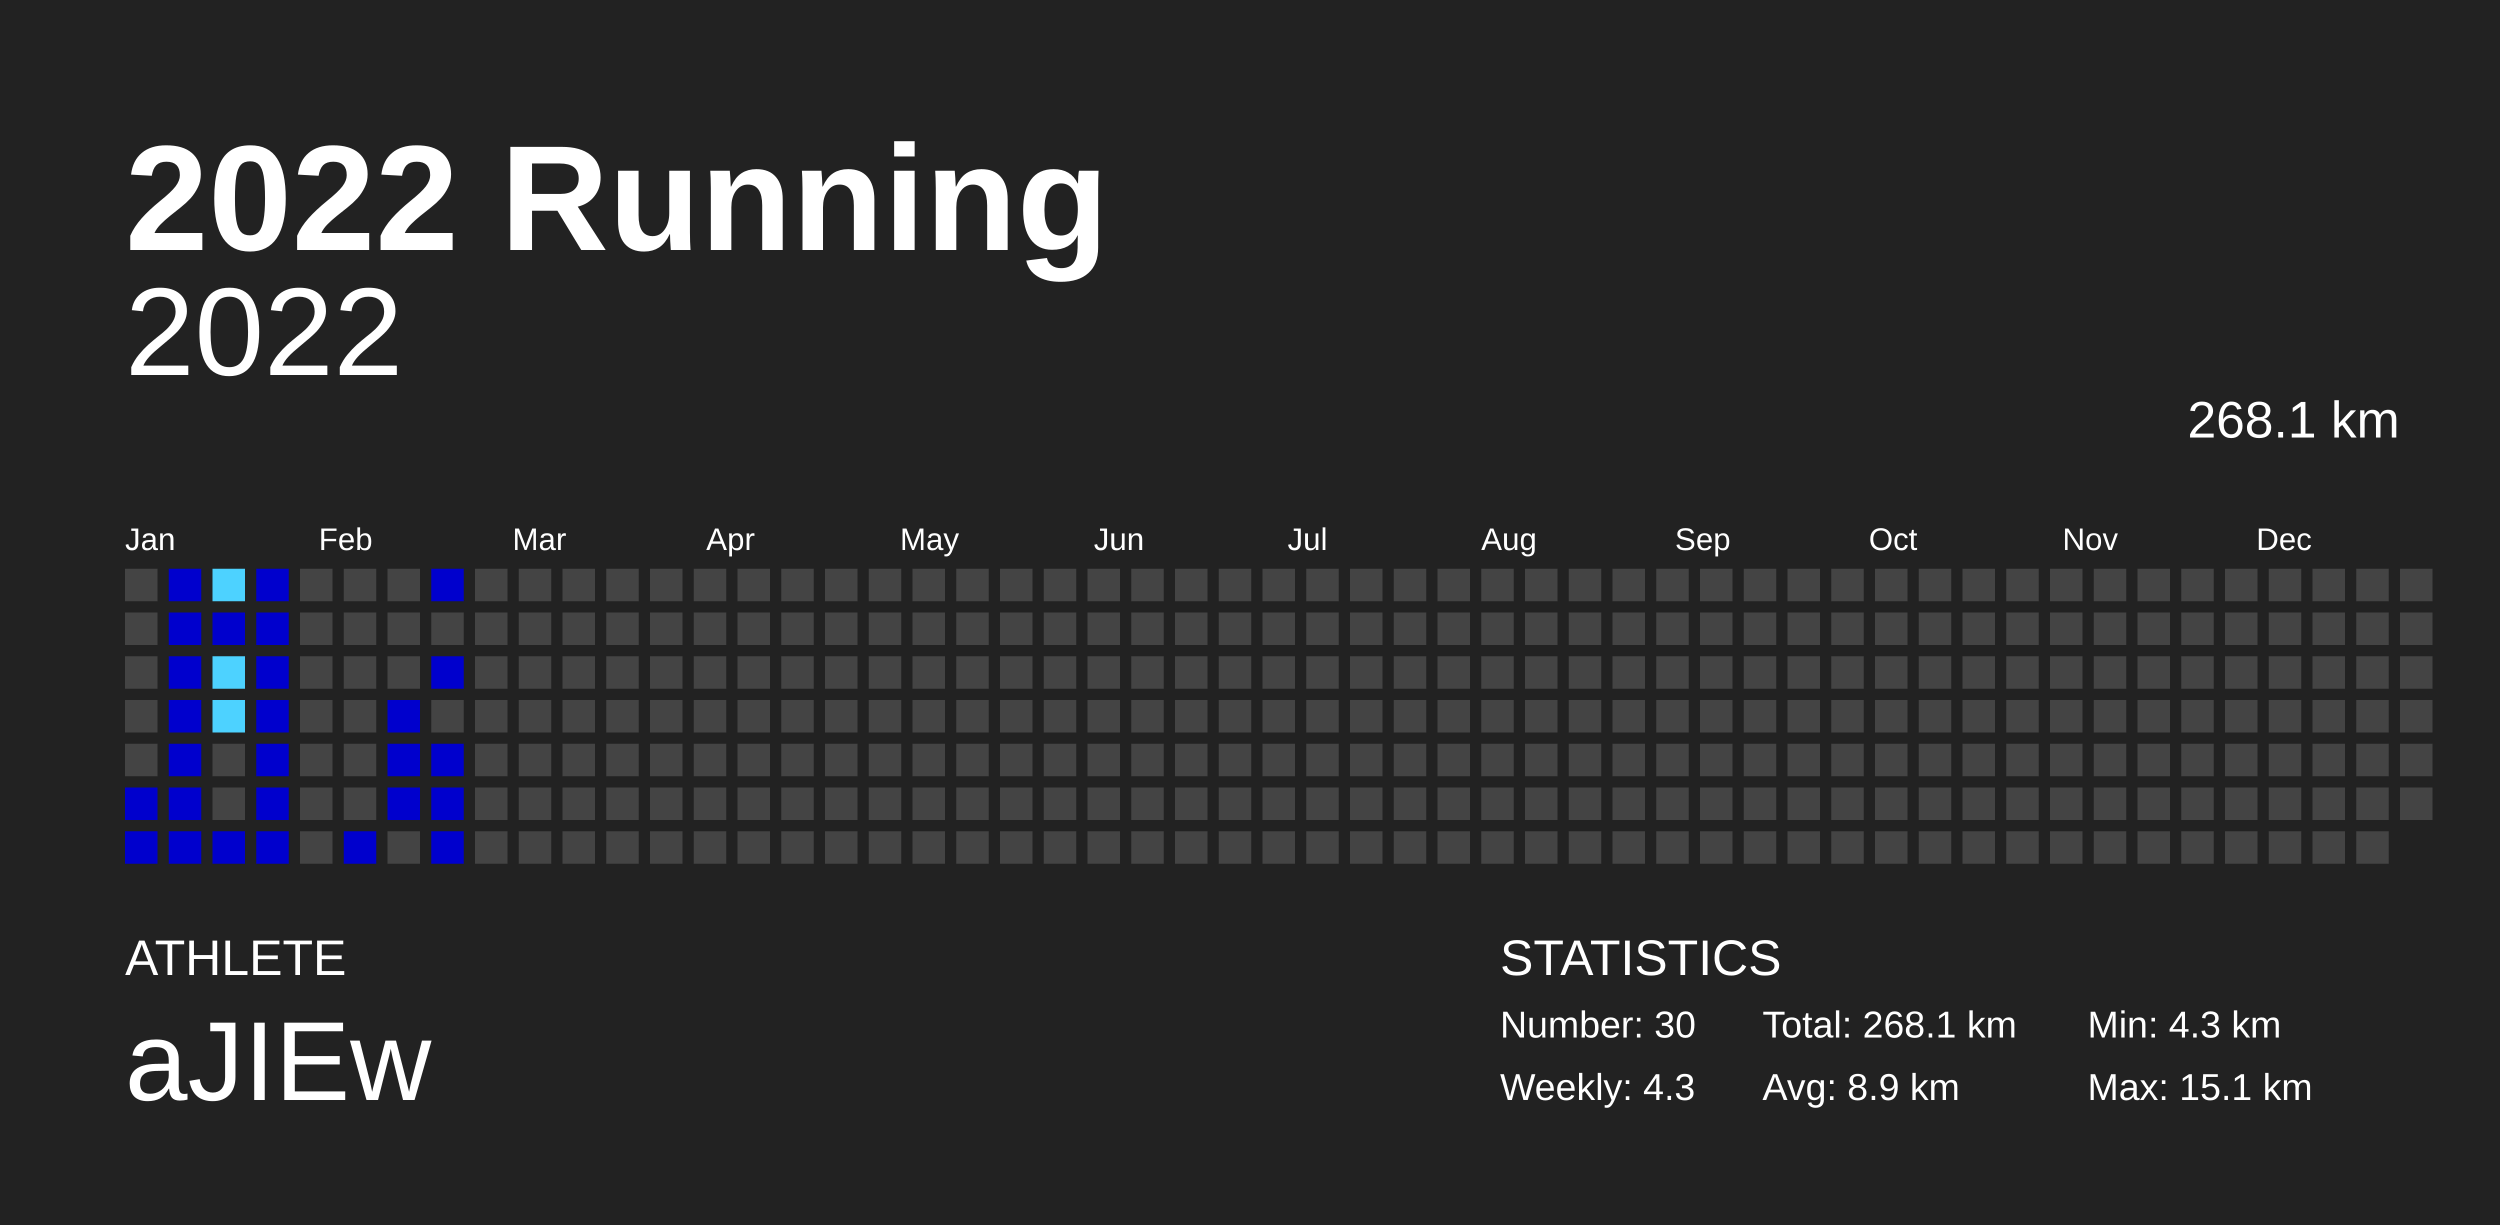
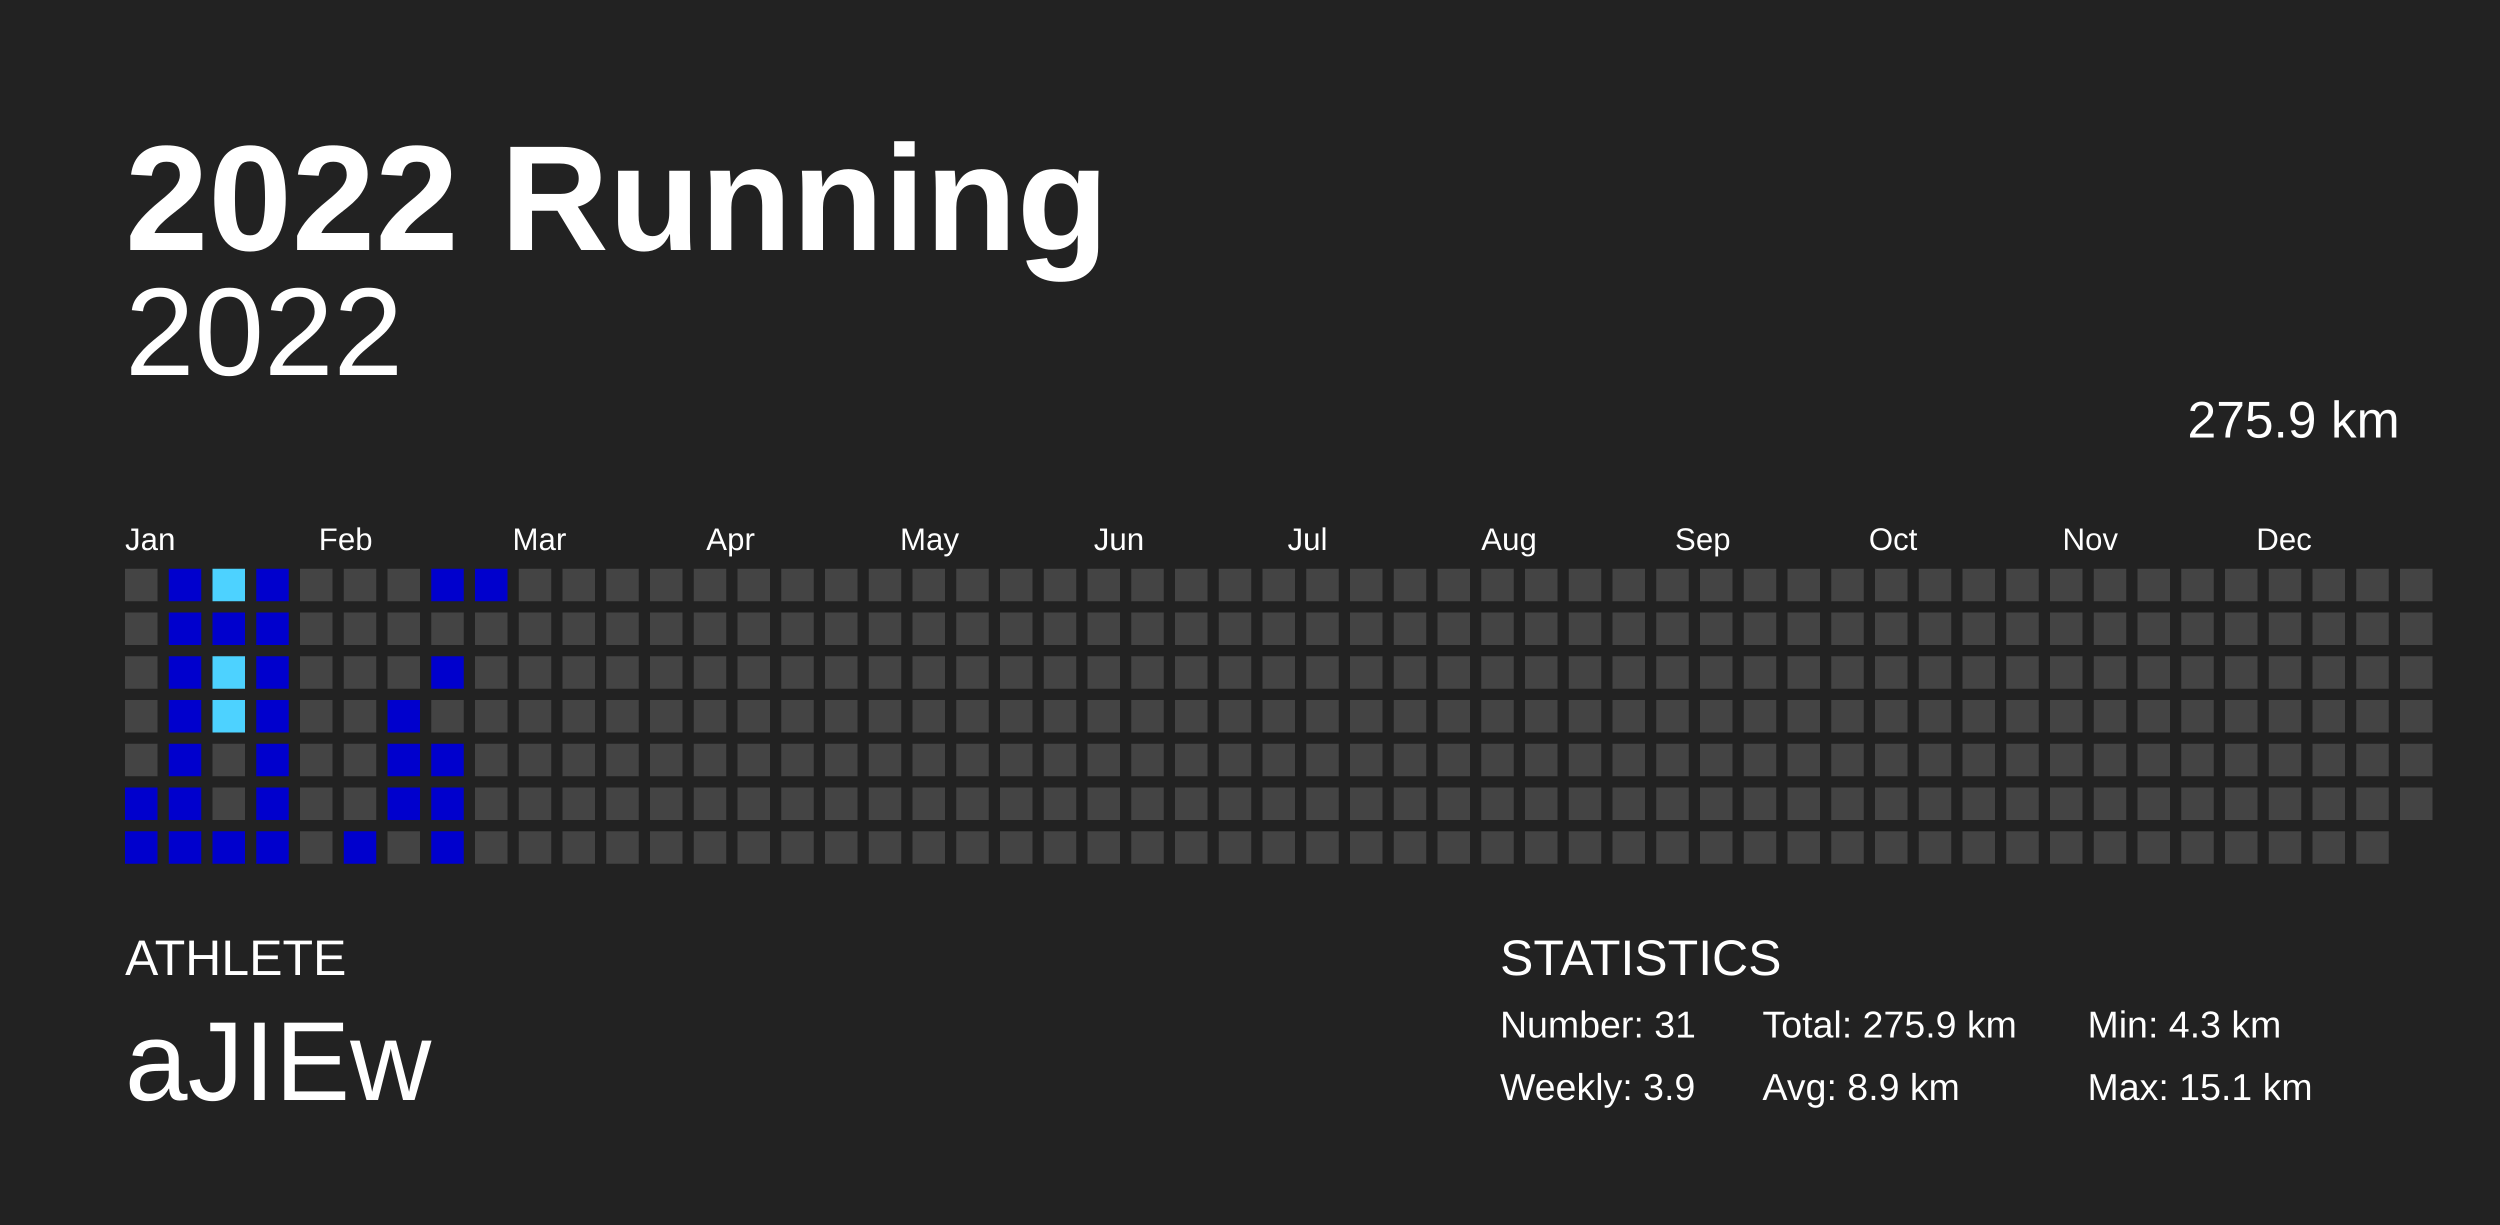
<svg xmlns="http://www.w3.org/2000/svg" baseProfile="full" height="98mm" version="1.1" viewBox="0,0,200,98" width="200mm">
  <defs />
  <rect fill="#222222" height="98" width="200" x="0" y="0" />
  <text fill="#FFFFFF" style="font-size:12px; font-family:Arial; font-weight:bold;" x="10" y="20">2022 Running</text>
  <text fill="#FFFFFF" style="font-size:4px; font-family:Arial" x="10" y="78">ATHLETE</text>
  <text fill="#FFFFFF" style="font-size:9px; font-family:Arial" x="10" y="88">aJIEw</text>
  <text fill="#FFFFFF" style="font-size:4px; font-family:Arial" x="120" y="78">STATISTICS</text>
-   <text fill="#FFFFFF" style="font-size:3px; font-family:Arial" x="120" y="83">Number: 30</text>
-   <text fill="#FFFFFF" style="font-size:3px; font-family:Arial" x="120" y="88">Weekly: 4.3</text>
-   <text fill="#FFFFFF" style="font-size:3px; font-family:Arial" x="141" y="83">Total: 268.1 km</text>
+   <text fill="#FFFFFF" style="font-size:3px; font-family:Arial" x="120" y="83">Number: 31</text>
+   <text fill="#FFFFFF" style="font-size:3px; font-family:Arial" x="120" y="88">Weekly: 3.9</text>
+   <text fill="#FFFFFF" style="font-size:3px; font-family:Arial" x="141" y="83">Total: 275.9 km</text>
  <text fill="#FFFFFF" style="font-size:3px; font-family:Arial" x="141" y="88">Avg: 8.9 km</text>
  <text fill="#FFFFFF" style="font-size:3px; font-family:Arial" x="167" y="83">Min: 4.3 km</text>
  <text fill="#FFFFFF" style="font-size:3px; font-family:Arial" x="167" y="88">Max: 15.1 km</text>
  <text alignment-baseline="hanging" fill="#FFFFFF" style="font-size:10.0px; font-family:Arial;" x="10" y="30">2022</text>
-   <text alignment-baseline="hanging" fill="#FFFFFF" style="font-size:4.125px; font-family:Arial;" x="175" y="35">268.1 km</text>
+   <text alignment-baseline="hanging" fill="#FFFFFF" style="font-size:4.125px; font-family:Arial;" x="175" y="35">275.9 km</text>
  <text fill="#FFFFFF" style="font-size:2.5px; font-family:Arial" x="10.0" y="44">Jan</text>
  <text fill="#FFFFFF" style="font-size:2.5px; font-family:Arial" x="25.5" y="44">Feb</text>
  <text fill="#FFFFFF" style="font-size:2.5px; font-family:Arial" x="41.0" y="44">Mar</text>
  <text fill="#FFFFFF" style="font-size:2.5px; font-family:Arial" x="56.5" y="44">Apr</text>
  <text fill="#FFFFFF" style="font-size:2.5px; font-family:Arial" x="72.0" y="44">May</text>
  <text fill="#FFFFFF" style="font-size:2.5px; font-family:Arial" x="87.5" y="44">Jun</text>
  <text fill="#FFFFFF" style="font-size:2.5px; font-family:Arial" x="103.0" y="44">Jul</text>
  <text fill="#FFFFFF" style="font-size:2.5px; font-family:Arial" x="118.5" y="44">Aug</text>
  <text fill="#FFFFFF" style="font-size:2.5px; font-family:Arial" x="134.0" y="44">Sep</text>
  <text fill="#FFFFFF" style="font-size:2.5px; font-family:Arial" x="149.5" y="44">Oct</text>
  <text fill="#FFFFFF" style="font-size:2.5px; font-family:Arial" x="165.0" y="44">Nov</text>
  <text fill="#FFFFFF" style="font-size:2.5px; font-family:Arial" x="180.5" y="44">Dec</text>
  <rect fill="#444444" height="2.6" width="2.6" x="10.0" y="45.5" />
  <rect fill="#444444" height="2.6" width="2.6" x="10.0" y="49.0" />
  <rect fill="#444444" height="2.6" width="2.6" x="10.0" y="52.5" />
  <rect fill="#444444" height="2.6" width="2.6" x="10.0" y="56.0" />
  <rect fill="#444444" height="2.6" width="2.6" x="10.0" y="59.5" />
  <rect fill="mediumblue" height="2.6" width="2.6" x="10.0" y="63.0" />
  <rect fill="mediumblue" height="2.6" width="2.6" x="10.0" y="66.5" />
  <rect fill="mediumblue" height="2.6" width="2.6" x="13.5" y="45.5" />
  <rect fill="mediumblue" height="2.6" width="2.6" x="13.5" y="49.0" />
  <rect fill="mediumblue" height="2.6" width="2.6" x="13.5" y="52.5" />
  <rect fill="mediumblue" height="2.6" width="2.6" x="13.5" y="56.0" />
  <rect fill="mediumblue" height="2.6" width="2.6" x="13.5" y="59.5" />
  <rect fill="mediumblue" height="2.6" width="2.6" x="13.5" y="63.0" />
  <rect fill="mediumblue" height="2.6" width="2.6" x="13.5" y="66.5" />
  <rect fill="#4dd2ff" height="2.6" width="2.6" x="17.0" y="45.5" />
  <rect fill="mediumblue" height="2.6" width="2.6" x="17.0" y="49.0" />
  <rect fill="#4dd2ff" height="2.6" width="2.6" x="17.0" y="52.5" />
  <rect fill="#4dd2ff" height="2.6" width="2.6" x="17.0" y="56.0" />
  <rect fill="#444444" height="2.6" width="2.6" x="17.0" y="59.5" />
  <rect fill="#444444" height="2.6" width="2.6" x="17.0" y="63.0" />
  <rect fill="mediumblue" height="2.6" width="2.6" x="17.0" y="66.5" />
  <rect fill="mediumblue" height="2.6" width="2.6" x="20.5" y="45.5" />
  <rect fill="mediumblue" height="2.6" width="2.6" x="20.5" y="49.0" />
  <rect fill="mediumblue" height="2.6" width="2.6" x="20.5" y="52.5" />
  <rect fill="mediumblue" height="2.6" width="2.6" x="20.5" y="56.0" />
  <rect fill="mediumblue" height="2.6" width="2.6" x="20.5" y="59.5" />
  <rect fill="mediumblue" height="2.6" width="2.6" x="20.5" y="63.0" />
  <rect fill="mediumblue" height="2.6" width="2.6" x="20.5" y="66.5" />
  <rect fill="#444444" height="2.6" width="2.6" x="24.0" y="45.5" />
  <rect fill="#444444" height="2.6" width="2.6" x="24.0" y="49.0" />
  <rect fill="#444444" height="2.6" width="2.6" x="24.0" y="52.5" />
  <rect fill="#444444" height="2.6" width="2.6" x="24.0" y="56.0" />
  <rect fill="#444444" height="2.6" width="2.6" x="24.0" y="59.5" />
  <rect fill="#444444" height="2.6" width="2.6" x="24.0" y="63.0" />
  <rect fill="#444444" height="2.6" width="2.6" x="24.0" y="66.5" />
  <rect fill="#444444" height="2.6" width="2.6" x="27.5" y="45.5" />
  <rect fill="#444444" height="2.6" width="2.6" x="27.5" y="49.0" />
  <rect fill="#444444" height="2.6" width="2.6" x="27.5" y="52.5" />
  <rect fill="#444444" height="2.6" width="2.6" x="27.5" y="56.0" />
  <rect fill="#444444" height="2.6" width="2.6" x="27.5" y="59.5" />
  <rect fill="#444444" height="2.6" width="2.6" x="27.5" y="63.0" />
  <rect fill="mediumblue" height="2.6" width="2.6" x="27.5" y="66.5" />
  <rect fill="#444444" height="2.6" width="2.6" x="31.0" y="45.5" />
  <rect fill="#444444" height="2.6" width="2.6" x="31.0" y="49.0" />
  <rect fill="#444444" height="2.6" width="2.6" x="31.0" y="52.5" />
  <rect fill="mediumblue" height="2.6" width="2.6" x="31.0" y="56.0" />
  <rect fill="mediumblue" height="2.6" width="2.6" x="31.0" y="59.5" />
  <rect fill="mediumblue" height="2.6" width="2.6" x="31.0" y="63.0" />
  <rect fill="#444444" height="2.6" width="2.6" x="31.0" y="66.5" />
  <rect fill="mediumblue" height="2.6" width="2.6" x="34.5" y="45.5" />
  <rect fill="#444444" height="2.6" width="2.6" x="34.5" y="49.0" />
  <rect fill="mediumblue" height="2.6" width="2.6" x="34.5" y="52.5" />
  <rect fill="#444444" height="2.6" width="2.6" x="34.5" y="56.0" />
  <rect fill="mediumblue" height="2.6" width="2.6" x="34.5" y="59.5" />
  <rect fill="mediumblue" height="2.6" width="2.6" x="34.5" y="63.0" />
  <rect fill="mediumblue" height="2.6" width="2.6" x="34.5" y="66.5" />
-   <rect fill="#444444" height="2.6" width="2.6" x="38.0" y="45.5" />
+   <rect fill="mediumblue" height="2.6" width="2.6" x="38.0" y="45.5" />
  <rect fill="#444444" height="2.6" width="2.6" x="38.0" y="49.0" />
  <rect fill="#444444" height="2.6" width="2.6" x="38.0" y="52.5" />
  <rect fill="#444444" height="2.6" width="2.6" x="38.0" y="56.0" />
  <rect fill="#444444" height="2.6" width="2.6" x="38.0" y="59.5" />
  <rect fill="#444444" height="2.6" width="2.6" x="38.0" y="63.0" />
  <rect fill="#444444" height="2.6" width="2.6" x="38.0" y="66.5" />
  <rect fill="#444444" height="2.6" width="2.6" x="41.5" y="45.5" />
  <rect fill="#444444" height="2.6" width="2.6" x="41.5" y="49.0" />
  <rect fill="#444444" height="2.6" width="2.6" x="41.5" y="52.5" />
  <rect fill="#444444" height="2.6" width="2.6" x="41.5" y="56.0" />
  <rect fill="#444444" height="2.6" width="2.6" x="41.5" y="59.5" />
  <rect fill="#444444" height="2.6" width="2.6" x="41.5" y="63.0" />
  <rect fill="#444444" height="2.6" width="2.6" x="41.5" y="66.5" />
  <rect fill="#444444" height="2.6" width="2.6" x="45.0" y="45.5" />
  <rect fill="#444444" height="2.6" width="2.6" x="45.0" y="49.0" />
  <rect fill="#444444" height="2.6" width="2.6" x="45.0" y="52.5" />
  <rect fill="#444444" height="2.6" width="2.6" x="45.0" y="56.0" />
  <rect fill="#444444" height="2.6" width="2.6" x="45.0" y="59.5" />
  <rect fill="#444444" height="2.6" width="2.6" x="45.0" y="63.0" />
  <rect fill="#444444" height="2.6" width="2.6" x="45.0" y="66.5" />
  <rect fill="#444444" height="2.6" width="2.6" x="48.5" y="45.5" />
  <rect fill="#444444" height="2.6" width="2.6" x="48.5" y="49.0" />
  <rect fill="#444444" height="2.6" width="2.6" x="48.5" y="52.5" />
  <rect fill="#444444" height="2.6" width="2.6" x="48.5" y="56.0" />
  <rect fill="#444444" height="2.6" width="2.6" x="48.5" y="59.5" />
  <rect fill="#444444" height="2.6" width="2.6" x="48.5" y="63.0" />
  <rect fill="#444444" height="2.6" width="2.6" x="48.5" y="66.5" />
  <rect fill="#444444" height="2.6" width="2.6" x="52.0" y="45.5" />
  <rect fill="#444444" height="2.6" width="2.6" x="52.0" y="49.0" />
  <rect fill="#444444" height="2.6" width="2.6" x="52.0" y="52.5" />
  <rect fill="#444444" height="2.6" width="2.6" x="52.0" y="56.0" />
  <rect fill="#444444" height="2.6" width="2.6" x="52.0" y="59.5" />
  <rect fill="#444444" height="2.6" width="2.6" x="52.0" y="63.0" />
  <rect fill="#444444" height="2.6" width="2.6" x="52.0" y="66.5" />
  <rect fill="#444444" height="2.6" width="2.6" x="55.5" y="45.5" />
  <rect fill="#444444" height="2.6" width="2.6" x="55.5" y="49.0" />
  <rect fill="#444444" height="2.6" width="2.6" x="55.5" y="52.5" />
  <rect fill="#444444" height="2.6" width="2.6" x="55.5" y="56.0" />
  <rect fill="#444444" height="2.6" width="2.6" x="55.5" y="59.5" />
  <rect fill="#444444" height="2.6" width="2.6" x="55.5" y="63.0" />
  <rect fill="#444444" height="2.6" width="2.6" x="55.5" y="66.5" />
  <rect fill="#444444" height="2.6" width="2.6" x="59.0" y="45.5" />
  <rect fill="#444444" height="2.6" width="2.6" x="59.0" y="49.0" />
  <rect fill="#444444" height="2.6" width="2.6" x="59.0" y="52.5" />
  <rect fill="#444444" height="2.6" width="2.6" x="59.0" y="56.0" />
  <rect fill="#444444" height="2.6" width="2.6" x="59.0" y="59.5" />
  <rect fill="#444444" height="2.6" width="2.6" x="59.0" y="63.0" />
  <rect fill="#444444" height="2.6" width="2.6" x="59.0" y="66.5" />
  <rect fill="#444444" height="2.6" width="2.6" x="62.5" y="45.5" />
  <rect fill="#444444" height="2.6" width="2.6" x="62.5" y="49.0" />
  <rect fill="#444444" height="2.6" width="2.6" x="62.5" y="52.5" />
  <rect fill="#444444" height="2.6" width="2.6" x="62.5" y="56.0" />
  <rect fill="#444444" height="2.6" width="2.6" x="62.5" y="59.5" />
  <rect fill="#444444" height="2.6" width="2.6" x="62.5" y="63.0" />
  <rect fill="#444444" height="2.6" width="2.6" x="62.5" y="66.5" />
  <rect fill="#444444" height="2.6" width="2.6" x="66.0" y="45.5" />
  <rect fill="#444444" height="2.6" width="2.6" x="66.0" y="49.0" />
  <rect fill="#444444" height="2.6" width="2.6" x="66.0" y="52.5" />
  <rect fill="#444444" height="2.6" width="2.6" x="66.0" y="56.0" />
  <rect fill="#444444" height="2.6" width="2.6" x="66.0" y="59.5" />
  <rect fill="#444444" height="2.6" width="2.6" x="66.0" y="63.0" />
  <rect fill="#444444" height="2.6" width="2.6" x="66.0" y="66.5" />
  <rect fill="#444444" height="2.6" width="2.6" x="69.5" y="45.5" />
  <rect fill="#444444" height="2.6" width="2.6" x="69.5" y="49.0" />
  <rect fill="#444444" height="2.6" width="2.6" x="69.5" y="52.5" />
  <rect fill="#444444" height="2.6" width="2.6" x="69.5" y="56.0" />
  <rect fill="#444444" height="2.6" width="2.6" x="69.5" y="59.5" />
  <rect fill="#444444" height="2.6" width="2.6" x="69.5" y="63.0" />
  <rect fill="#444444" height="2.6" width="2.6" x="69.5" y="66.5" />
  <rect fill="#444444" height="2.6" width="2.6" x="73.0" y="45.5" />
  <rect fill="#444444" height="2.6" width="2.6" x="73.0" y="49.0" />
  <rect fill="#444444" height="2.6" width="2.6" x="73.0" y="52.5" />
  <rect fill="#444444" height="2.6" width="2.6" x="73.0" y="56.0" />
  <rect fill="#444444" height="2.6" width="2.6" x="73.0" y="59.5" />
  <rect fill="#444444" height="2.6" width="2.6" x="73.0" y="63.0" />
  <rect fill="#444444" height="2.6" width="2.6" x="73.0" y="66.5" />
  <rect fill="#444444" height="2.6" width="2.6" x="76.5" y="45.5" />
  <rect fill="#444444" height="2.6" width="2.6" x="76.5" y="49.0" />
  <rect fill="#444444" height="2.6" width="2.6" x="76.5" y="52.5" />
  <rect fill="#444444" height="2.6" width="2.6" x="76.5" y="56.0" />
  <rect fill="#444444" height="2.6" width="2.6" x="76.5" y="59.5" />
  <rect fill="#444444" height="2.6" width="2.6" x="76.5" y="63.0" />
  <rect fill="#444444" height="2.6" width="2.6" x="76.5" y="66.5" />
  <rect fill="#444444" height="2.6" width="2.6" x="80.0" y="45.5" />
  <rect fill="#444444" height="2.6" width="2.6" x="80.0" y="49.0" />
  <rect fill="#444444" height="2.6" width="2.6" x="80.0" y="52.5" />
  <rect fill="#444444" height="2.6" width="2.6" x="80.0" y="56.0" />
  <rect fill="#444444" height="2.6" width="2.6" x="80.0" y="59.5" />
  <rect fill="#444444" height="2.6" width="2.6" x="80.0" y="63.0" />
  <rect fill="#444444" height="2.6" width="2.6" x="80.0" y="66.5" />
  <rect fill="#444444" height="2.6" width="2.6" x="83.5" y="45.5" />
  <rect fill="#444444" height="2.6" width="2.6" x="83.5" y="49.0" />
  <rect fill="#444444" height="2.6" width="2.6" x="83.5" y="52.5" />
  <rect fill="#444444" height="2.6" width="2.6" x="83.5" y="56.0" />
  <rect fill="#444444" height="2.6" width="2.6" x="83.5" y="59.5" />
  <rect fill="#444444" height="2.6" width="2.6" x="83.5" y="63.0" />
  <rect fill="#444444" height="2.6" width="2.6" x="83.5" y="66.5" />
  <rect fill="#444444" height="2.6" width="2.6" x="87.0" y="45.5" />
  <rect fill="#444444" height="2.6" width="2.6" x="87.0" y="49.0" />
  <rect fill="#444444" height="2.6" width="2.6" x="87.0" y="52.5" />
  <rect fill="#444444" height="2.6" width="2.6" x="87.0" y="56.0" />
  <rect fill="#444444" height="2.6" width="2.6" x="87.0" y="59.5" />
  <rect fill="#444444" height="2.6" width="2.6" x="87.0" y="63.0" />
  <rect fill="#444444" height="2.6" width="2.6" x="87.0" y="66.5" />
  <rect fill="#444444" height="2.6" width="2.6" x="90.5" y="45.5" />
  <rect fill="#444444" height="2.6" width="2.6" x="90.5" y="49.0" />
  <rect fill="#444444" height="2.6" width="2.6" x="90.5" y="52.5" />
  <rect fill="#444444" height="2.6" width="2.6" x="90.5" y="56.0" />
  <rect fill="#444444" height="2.6" width="2.6" x="90.5" y="59.5" />
  <rect fill="#444444" height="2.6" width="2.6" x="90.5" y="63.0" />
  <rect fill="#444444" height="2.6" width="2.6" x="90.5" y="66.5" />
  <rect fill="#444444" height="2.6" width="2.6" x="94.0" y="45.5" />
  <rect fill="#444444" height="2.6" width="2.6" x="94.0" y="49.0" />
  <rect fill="#444444" height="2.6" width="2.6" x="94.0" y="52.5" />
  <rect fill="#444444" height="2.6" width="2.6" x="94.0" y="56.0" />
  <rect fill="#444444" height="2.6" width="2.6" x="94.0" y="59.5" />
  <rect fill="#444444" height="2.6" width="2.6" x="94.0" y="63.0" />
  <rect fill="#444444" height="2.6" width="2.6" x="94.0" y="66.5" />
  <rect fill="#444444" height="2.6" width="2.6" x="97.5" y="45.5" />
  <rect fill="#444444" height="2.6" width="2.6" x="97.5" y="49.0" />
  <rect fill="#444444" height="2.6" width="2.6" x="97.5" y="52.5" />
  <rect fill="#444444" height="2.6" width="2.6" x="97.5" y="56.0" />
  <rect fill="#444444" height="2.6" width="2.6" x="97.5" y="59.5" />
  <rect fill="#444444" height="2.6" width="2.6" x="97.5" y="63.0" />
  <rect fill="#444444" height="2.6" width="2.6" x="97.5" y="66.5" />
  <rect fill="#444444" height="2.6" width="2.6" x="101.0" y="45.5" />
  <rect fill="#444444" height="2.6" width="2.6" x="101.0" y="49.0" />
  <rect fill="#444444" height="2.6" width="2.6" x="101.0" y="52.5" />
  <rect fill="#444444" height="2.6" width="2.6" x="101.0" y="56.0" />
  <rect fill="#444444" height="2.6" width="2.6" x="101.0" y="59.5" />
  <rect fill="#444444" height="2.6" width="2.6" x="101.0" y="63.0" />
  <rect fill="#444444" height="2.6" width="2.6" x="101.0" y="66.5" />
  <rect fill="#444444" height="2.6" width="2.6" x="104.5" y="45.5" />
  <rect fill="#444444" height="2.6" width="2.6" x="104.5" y="49.0" />
  <rect fill="#444444" height="2.6" width="2.6" x="104.5" y="52.5" />
  <rect fill="#444444" height="2.6" width="2.6" x="104.5" y="56.0" />
  <rect fill="#444444" height="2.6" width="2.6" x="104.5" y="59.5" />
  <rect fill="#444444" height="2.6" width="2.6" x="104.5" y="63.0" />
  <rect fill="#444444" height="2.6" width="2.6" x="104.5" y="66.5" />
  <rect fill="#444444" height="2.6" width="2.6" x="108.0" y="45.5" />
  <rect fill="#444444" height="2.6" width="2.6" x="108.0" y="49.0" />
  <rect fill="#444444" height="2.6" width="2.6" x="108.0" y="52.5" />
  <rect fill="#444444" height="2.6" width="2.6" x="108.0" y="56.0" />
  <rect fill="#444444" height="2.6" width="2.6" x="108.0" y="59.5" />
  <rect fill="#444444" height="2.6" width="2.6" x="108.0" y="63.0" />
  <rect fill="#444444" height="2.6" width="2.6" x="108.0" y="66.5" />
  <rect fill="#444444" height="2.6" width="2.6" x="111.5" y="45.5" />
  <rect fill="#444444" height="2.6" width="2.6" x="111.5" y="49.0" />
  <rect fill="#444444" height="2.6" width="2.6" x="111.5" y="52.5" />
  <rect fill="#444444" height="2.6" width="2.6" x="111.5" y="56.0" />
  <rect fill="#444444" height="2.6" width="2.6" x="111.5" y="59.5" />
  <rect fill="#444444" height="2.6" width="2.6" x="111.5" y="63.0" />
  <rect fill="#444444" height="2.6" width="2.6" x="111.5" y="66.5" />
  <rect fill="#444444" height="2.6" width="2.6" x="115.0" y="45.5" />
  <rect fill="#444444" height="2.6" width="2.6" x="115.0" y="49.0" />
  <rect fill="#444444" height="2.6" width="2.6" x="115.0" y="52.5" />
  <rect fill="#444444" height="2.6" width="2.6" x="115.0" y="56.0" />
  <rect fill="#444444" height="2.6" width="2.6" x="115.0" y="59.5" />
  <rect fill="#444444" height="2.6" width="2.6" x="115.0" y="63.0" />
  <rect fill="#444444" height="2.6" width="2.6" x="115.0" y="66.5" />
  <rect fill="#444444" height="2.6" width="2.6" x="118.5" y="45.5" />
  <rect fill="#444444" height="2.6" width="2.6" x="118.5" y="49.0" />
  <rect fill="#444444" height="2.6" width="2.6" x="118.5" y="52.5" />
  <rect fill="#444444" height="2.6" width="2.6" x="118.5" y="56.0" />
  <rect fill="#444444" height="2.6" width="2.6" x="118.5" y="59.5" />
  <rect fill="#444444" height="2.6" width="2.6" x="118.5" y="63.0" />
  <rect fill="#444444" height="2.6" width="2.6" x="118.5" y="66.5" />
  <rect fill="#444444" height="2.6" width="2.6" x="122.0" y="45.5" />
  <rect fill="#444444" height="2.6" width="2.6" x="122.0" y="49.0" />
  <rect fill="#444444" height="2.6" width="2.6" x="122.0" y="52.5" />
  <rect fill="#444444" height="2.6" width="2.6" x="122.0" y="56.0" />
  <rect fill="#444444" height="2.6" width="2.6" x="122.0" y="59.5" />
  <rect fill="#444444" height="2.6" width="2.6" x="122.0" y="63.0" />
  <rect fill="#444444" height="2.6" width="2.6" x="122.0" y="66.5" />
  <rect fill="#444444" height="2.6" width="2.6" x="125.5" y="45.5" />
  <rect fill="#444444" height="2.6" width="2.6" x="125.5" y="49.0" />
  <rect fill="#444444" height="2.6" width="2.6" x="125.5" y="52.5" />
  <rect fill="#444444" height="2.6" width="2.6" x="125.5" y="56.0" />
  <rect fill="#444444" height="2.6" width="2.6" x="125.5" y="59.5" />
  <rect fill="#444444" height="2.6" width="2.6" x="125.5" y="63.0" />
  <rect fill="#444444" height="2.6" width="2.6" x="125.5" y="66.5" />
  <rect fill="#444444" height="2.6" width="2.6" x="129.0" y="45.5" />
  <rect fill="#444444" height="2.6" width="2.6" x="129.0" y="49.0" />
  <rect fill="#444444" height="2.6" width="2.6" x="129.0" y="52.5" />
  <rect fill="#444444" height="2.6" width="2.6" x="129.0" y="56.0" />
  <rect fill="#444444" height="2.6" width="2.6" x="129.0" y="59.5" />
  <rect fill="#444444" height="2.6" width="2.6" x="129.0" y="63.0" />
  <rect fill="#444444" height="2.6" width="2.6" x="129.0" y="66.5" />
  <rect fill="#444444" height="2.6" width="2.6" x="132.5" y="45.5" />
  <rect fill="#444444" height="2.6" width="2.6" x="132.5" y="49.0" />
  <rect fill="#444444" height="2.6" width="2.6" x="132.5" y="52.5" />
  <rect fill="#444444" height="2.6" width="2.6" x="132.5" y="56.0" />
  <rect fill="#444444" height="2.6" width="2.6" x="132.5" y="59.5" />
  <rect fill="#444444" height="2.6" width="2.6" x="132.5" y="63.0" />
  <rect fill="#444444" height="2.6" width="2.6" x="132.5" y="66.5" />
  <rect fill="#444444" height="2.6" width="2.6" x="136.0" y="45.5" />
  <rect fill="#444444" height="2.6" width="2.6" x="136.0" y="49.0" />
  <rect fill="#444444" height="2.6" width="2.6" x="136.0" y="52.5" />
  <rect fill="#444444" height="2.6" width="2.6" x="136.0" y="56.0" />
  <rect fill="#444444" height="2.6" width="2.6" x="136.0" y="59.5" />
  <rect fill="#444444" height="2.6" width="2.6" x="136.0" y="63.0" />
  <rect fill="#444444" height="2.6" width="2.6" x="136.0" y="66.5" />
  <rect fill="#444444" height="2.6" width="2.6" x="139.5" y="45.5" />
  <rect fill="#444444" height="2.6" width="2.6" x="139.5" y="49.0" />
  <rect fill="#444444" height="2.6" width="2.6" x="139.5" y="52.5" />
  <rect fill="#444444" height="2.6" width="2.6" x="139.5" y="56.0" />
  <rect fill="#444444" height="2.6" width="2.6" x="139.5" y="59.5" />
  <rect fill="#444444" height="2.6" width="2.6" x="139.5" y="63.0" />
  <rect fill="#444444" height="2.6" width="2.6" x="139.5" y="66.5" />
  <rect fill="#444444" height="2.6" width="2.6" x="143.0" y="45.5" />
  <rect fill="#444444" height="2.6" width="2.6" x="143.0" y="49.0" />
  <rect fill="#444444" height="2.6" width="2.6" x="143.0" y="52.5" />
  <rect fill="#444444" height="2.6" width="2.6" x="143.0" y="56.0" />
  <rect fill="#444444" height="2.6" width="2.6" x="143.0" y="59.5" />
  <rect fill="#444444" height="2.6" width="2.6" x="143.0" y="63.0" />
  <rect fill="#444444" height="2.6" width="2.6" x="143.0" y="66.5" />
  <rect fill="#444444" height="2.6" width="2.6" x="146.5" y="45.5" />
  <rect fill="#444444" height="2.6" width="2.6" x="146.5" y="49.0" />
  <rect fill="#444444" height="2.6" width="2.6" x="146.5" y="52.5" />
  <rect fill="#444444" height="2.6" width="2.6" x="146.5" y="56.0" />
  <rect fill="#444444" height="2.6" width="2.6" x="146.5" y="59.5" />
  <rect fill="#444444" height="2.6" width="2.6" x="146.5" y="63.0" />
  <rect fill="#444444" height="2.6" width="2.6" x="146.5" y="66.5" />
  <rect fill="#444444" height="2.6" width="2.6" x="150.0" y="45.5" />
  <rect fill="#444444" height="2.6" width="2.6" x="150.0" y="49.0" />
  <rect fill="#444444" height="2.6" width="2.6" x="150.0" y="52.5" />
  <rect fill="#444444" height="2.6" width="2.6" x="150.0" y="56.0" />
  <rect fill="#444444" height="2.6" width="2.6" x="150.0" y="59.5" />
  <rect fill="#444444" height="2.6" width="2.6" x="150.0" y="63.0" />
  <rect fill="#444444" height="2.6" width="2.6" x="150.0" y="66.5" />
  <rect fill="#444444" height="2.6" width="2.6" x="153.5" y="45.5" />
  <rect fill="#444444" height="2.6" width="2.6" x="153.5" y="49.0" />
  <rect fill="#444444" height="2.6" width="2.6" x="153.5" y="52.5" />
  <rect fill="#444444" height="2.6" width="2.6" x="153.5" y="56.0" />
  <rect fill="#444444" height="2.6" width="2.6" x="153.5" y="59.5" />
  <rect fill="#444444" height="2.6" width="2.6" x="153.5" y="63.0" />
  <rect fill="#444444" height="2.6" width="2.6" x="153.5" y="66.5" />
  <rect fill="#444444" height="2.6" width="2.6" x="157.0" y="45.5" />
  <rect fill="#444444" height="2.6" width="2.6" x="157.0" y="49.0" />
  <rect fill="#444444" height="2.6" width="2.6" x="157.0" y="52.5" />
  <rect fill="#444444" height="2.6" width="2.6" x="157.0" y="56.0" />
  <rect fill="#444444" height="2.6" width="2.6" x="157.0" y="59.5" />
  <rect fill="#444444" height="2.6" width="2.6" x="157.0" y="63.0" />
  <rect fill="#444444" height="2.6" width="2.6" x="157.0" y="66.5" />
  <rect fill="#444444" height="2.6" width="2.6" x="160.5" y="45.5" />
  <rect fill="#444444" height="2.6" width="2.6" x="160.5" y="49.0" />
  <rect fill="#444444" height="2.6" width="2.6" x="160.5" y="52.5" />
  <rect fill="#444444" height="2.6" width="2.6" x="160.5" y="56.0" />
  <rect fill="#444444" height="2.6" width="2.6" x="160.5" y="59.5" />
  <rect fill="#444444" height="2.6" width="2.6" x="160.5" y="63.0" />
  <rect fill="#444444" height="2.6" width="2.6" x="160.5" y="66.5" />
  <rect fill="#444444" height="2.6" width="2.6" x="164.0" y="45.5" />
  <rect fill="#444444" height="2.6" width="2.6" x="164.0" y="49.0" />
  <rect fill="#444444" height="2.6" width="2.6" x="164.0" y="52.5" />
  <rect fill="#444444" height="2.6" width="2.6" x="164.0" y="56.0" />
  <rect fill="#444444" height="2.6" width="2.6" x="164.0" y="59.5" />
  <rect fill="#444444" height="2.6" width="2.6" x="164.0" y="63.0" />
  <rect fill="#444444" height="2.6" width="2.6" x="164.0" y="66.5" />
  <rect fill="#444444" height="2.6" width="2.6" x="167.5" y="45.5" />
  <rect fill="#444444" height="2.6" width="2.6" x="167.5" y="49.0" />
  <rect fill="#444444" height="2.6" width="2.6" x="167.5" y="52.5" />
  <rect fill="#444444" height="2.6" width="2.6" x="167.5" y="56.0" />
  <rect fill="#444444" height="2.6" width="2.6" x="167.5" y="59.5" />
  <rect fill="#444444" height="2.6" width="2.6" x="167.5" y="63.0" />
  <rect fill="#444444" height="2.6" width="2.6" x="167.5" y="66.5" />
  <rect fill="#444444" height="2.6" width="2.6" x="171.0" y="45.5" />
  <rect fill="#444444" height="2.6" width="2.6" x="171.0" y="49.0" />
  <rect fill="#444444" height="2.6" width="2.6" x="171.0" y="52.5" />
  <rect fill="#444444" height="2.6" width="2.6" x="171.0" y="56.0" />
  <rect fill="#444444" height="2.6" width="2.6" x="171.0" y="59.5" />
  <rect fill="#444444" height="2.6" width="2.6" x="171.0" y="63.0" />
  <rect fill="#444444" height="2.6" width="2.6" x="171.0" y="66.5" />
  <rect fill="#444444" height="2.6" width="2.6" x="174.5" y="45.5" />
  <rect fill="#444444" height="2.6" width="2.6" x="174.5" y="49.0" />
  <rect fill="#444444" height="2.6" width="2.6" x="174.5" y="52.5" />
  <rect fill="#444444" height="2.6" width="2.6" x="174.5" y="56.0" />
  <rect fill="#444444" height="2.6" width="2.6" x="174.5" y="59.5" />
  <rect fill="#444444" height="2.6" width="2.6" x="174.5" y="63.0" />
  <rect fill="#444444" height="2.6" width="2.6" x="174.5" y="66.5" />
  <rect fill="#444444" height="2.6" width="2.6" x="178.0" y="45.5" />
  <rect fill="#444444" height="2.6" width="2.6" x="178.0" y="49.0" />
  <rect fill="#444444" height="2.6" width="2.6" x="178.0" y="52.5" />
  <rect fill="#444444" height="2.6" width="2.6" x="178.0" y="56.0" />
  <rect fill="#444444" height="2.6" width="2.6" x="178.0" y="59.5" />
  <rect fill="#444444" height="2.6" width="2.6" x="178.0" y="63.0" />
  <rect fill="#444444" height="2.6" width="2.6" x="178.0" y="66.5" />
  <rect fill="#444444" height="2.6" width="2.6" x="181.5" y="45.5" />
  <rect fill="#444444" height="2.6" width="2.6" x="181.5" y="49.0" />
  <rect fill="#444444" height="2.6" width="2.6" x="181.5" y="52.5" />
  <rect fill="#444444" height="2.6" width="2.6" x="181.5" y="56.0" />
  <rect fill="#444444" height="2.6" width="2.6" x="181.5" y="59.5" />
  <rect fill="#444444" height="2.6" width="2.6" x="181.5" y="63.0" />
  <rect fill="#444444" height="2.6" width="2.6" x="181.5" y="66.5" />
  <rect fill="#444444" height="2.6" width="2.6" x="185.0" y="45.5" />
  <rect fill="#444444" height="2.6" width="2.6" x="185.0" y="49.0" />
  <rect fill="#444444" height="2.6" width="2.6" x="185.0" y="52.5" />
  <rect fill="#444444" height="2.6" width="2.6" x="185.0" y="56.0" />
  <rect fill="#444444" height="2.6" width="2.6" x="185.0" y="59.5" />
  <rect fill="#444444" height="2.6" width="2.6" x="185.0" y="63.0" />
  <rect fill="#444444" height="2.6" width="2.6" x="185.0" y="66.5" />
  <rect fill="#444444" height="2.6" width="2.6" x="188.5" y="45.5" />
  <rect fill="#444444" height="2.6" width="2.6" x="188.5" y="49.0" />
  <rect fill="#444444" height="2.6" width="2.6" x="188.5" y="52.5" />
  <rect fill="#444444" height="2.6" width="2.6" x="188.5" y="56.0" />
  <rect fill="#444444" height="2.6" width="2.6" x="188.5" y="59.5" />
  <rect fill="#444444" height="2.6" width="2.6" x="188.5" y="63.0" />
  <rect fill="#444444" height="2.6" width="2.6" x="188.5" y="66.5" />
  <rect fill="#444444" height="2.6" width="2.6" x="192.0" y="45.5" />
  <rect fill="#444444" height="2.6" width="2.6" x="192.0" y="49.0" />
  <rect fill="#444444" height="2.6" width="2.6" x="192.0" y="52.5" />
  <rect fill="#444444" height="2.6" width="2.6" x="192.0" y="56.0" />
  <rect fill="#444444" height="2.6" width="2.6" x="192.0" y="59.5" />
  <rect fill="#444444" height="2.6" width="2.6" x="192.0" y="63.0" />
</svg>
